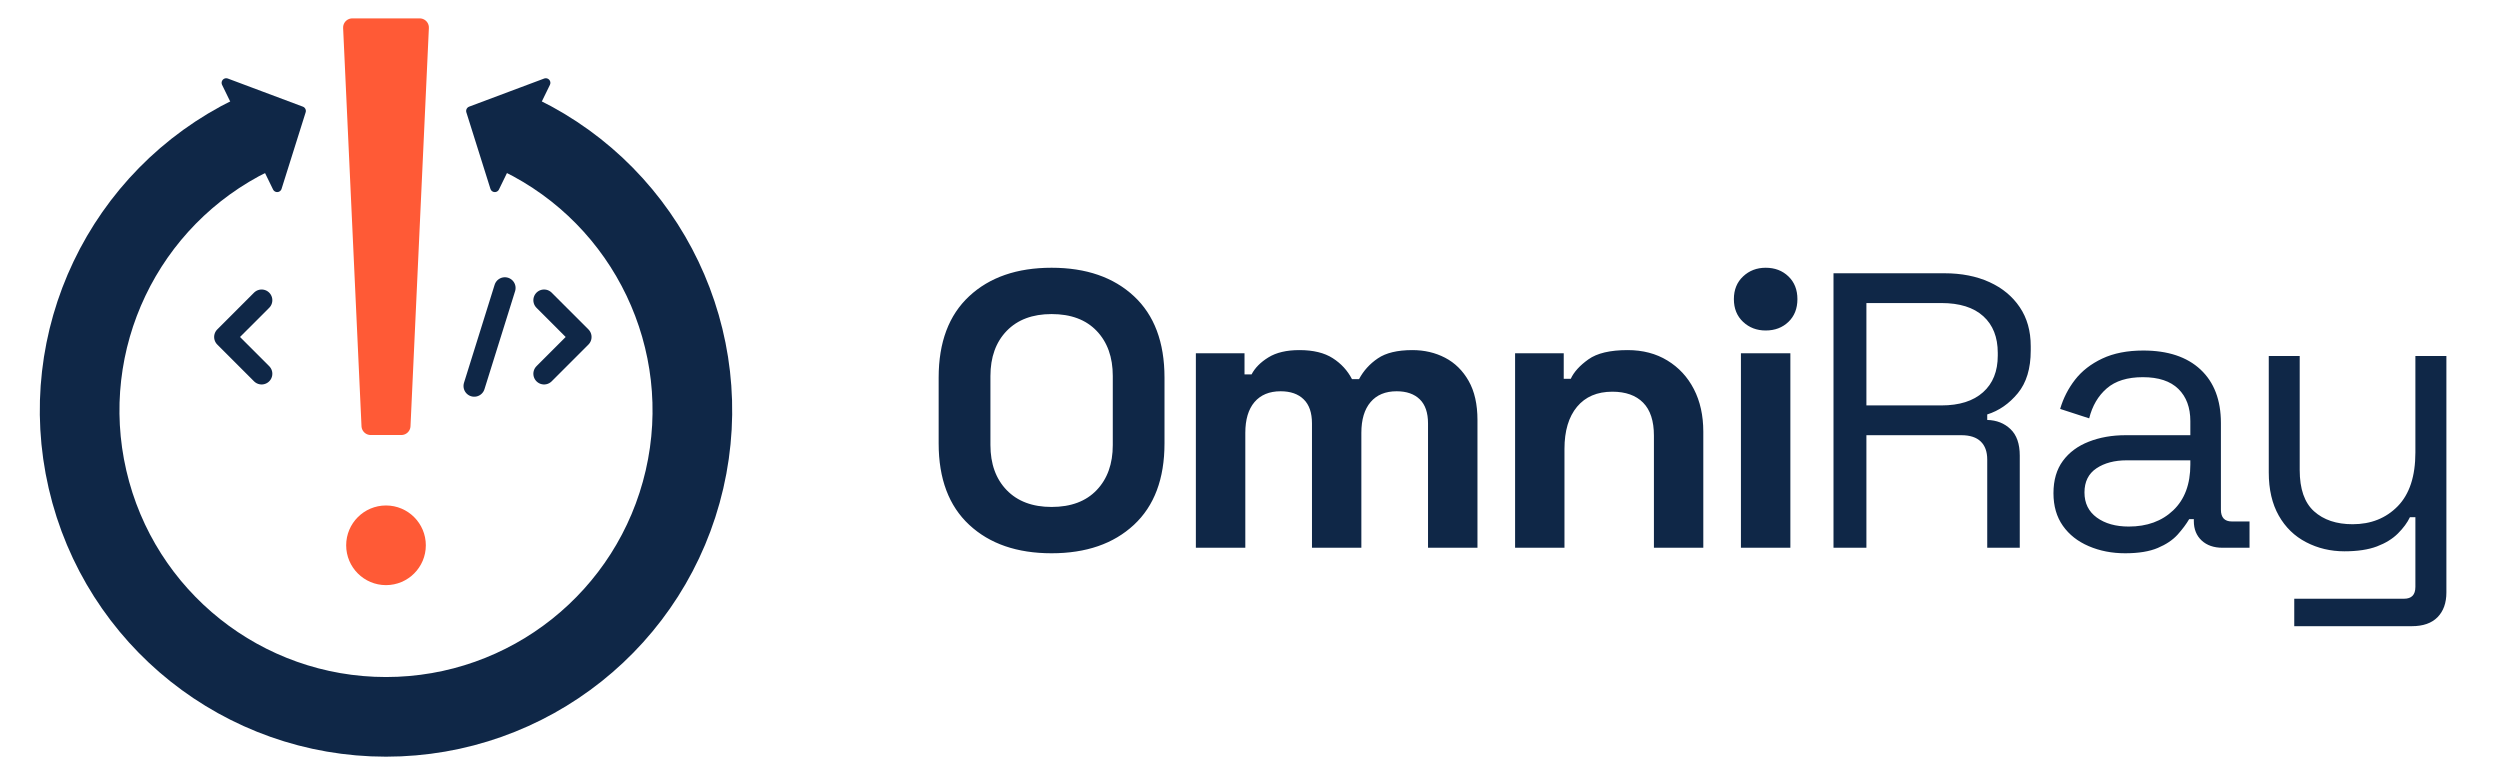
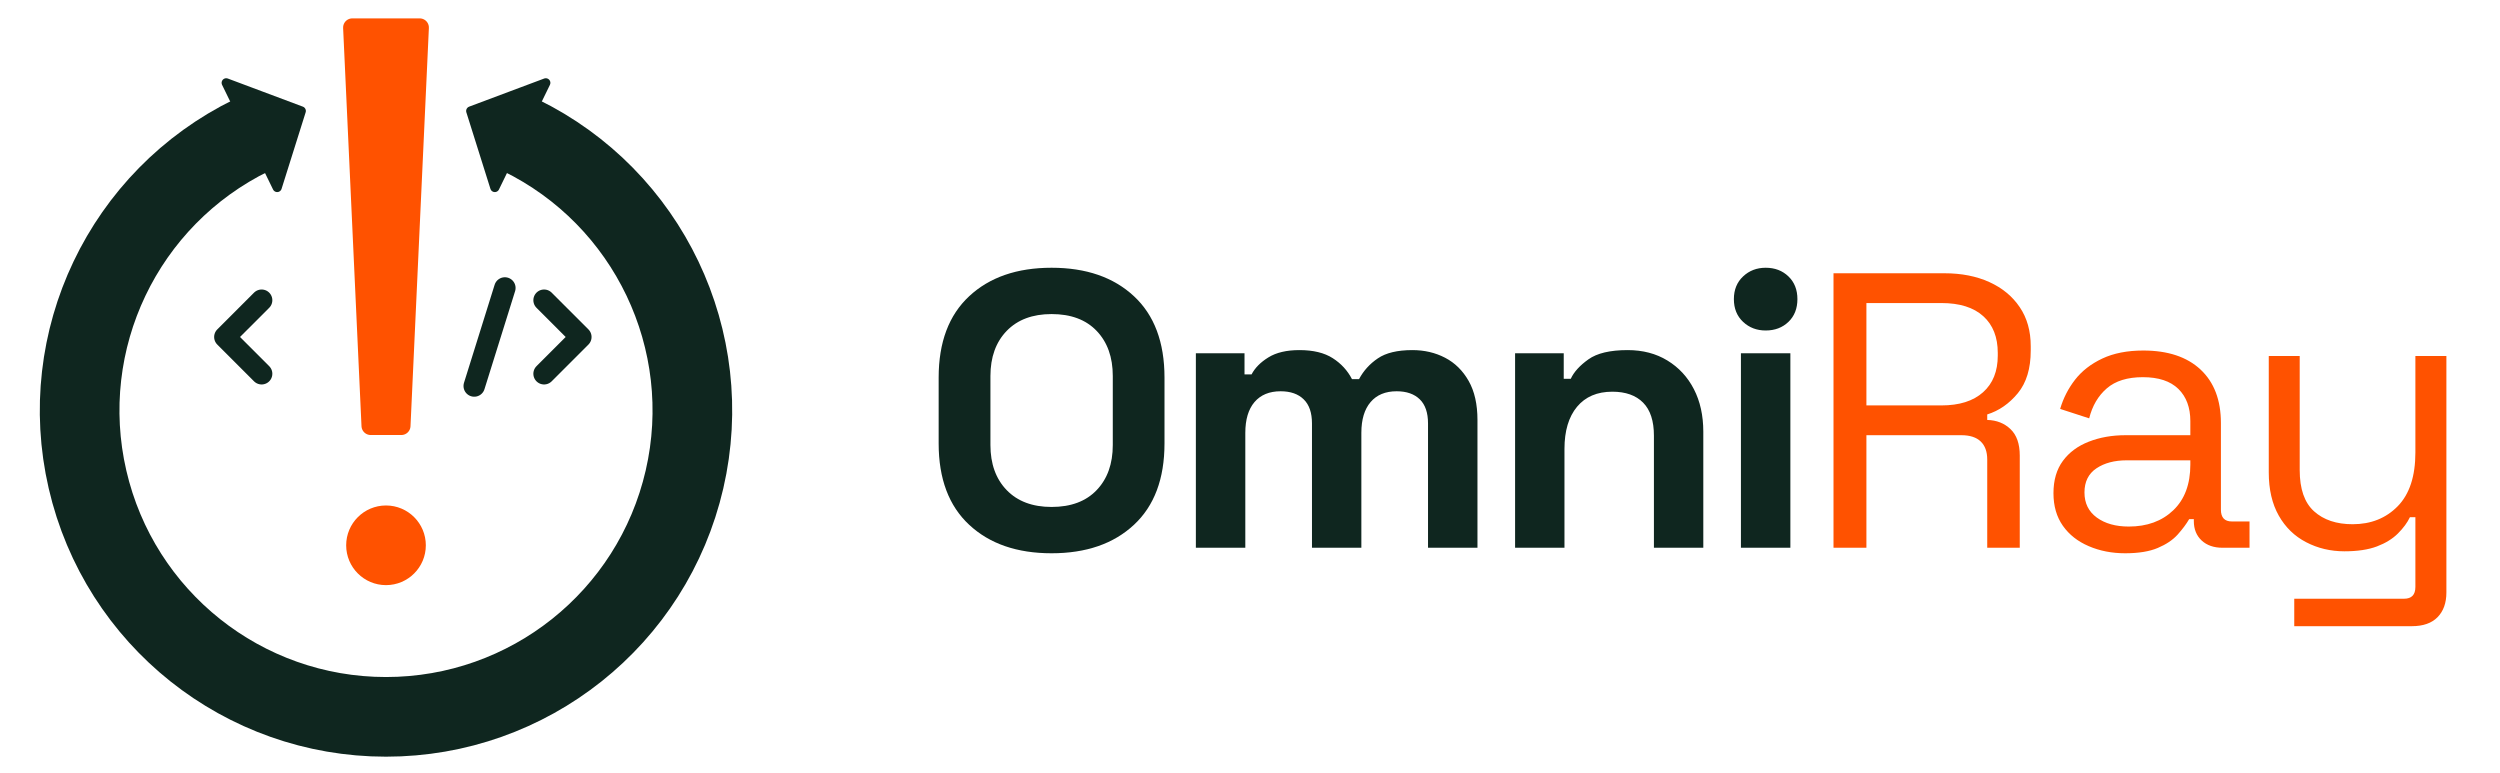
<svg xmlns="http://www.w3.org/2000/svg" viewBox="0 0 408.03 126" width="408.03" height="126" role="img" aria-label="OmniRay">
  <g transform="translate(3 1)">
-     <path d="M81.92 21.06A50 50 0 1 1 38.08 21.06" fill="none" stroke="#0F2747" stroke-width="13" />
-     <polygon points="86.08,12.52 77.76,29.6 73.83,17.11" fill="#0F2747" stroke="#0F2747" stroke-width="1.5" stroke-linejoin="round" />
-     <polygon points="33.92,12.52 42.24,29.6 46.17,17.11" fill="#0F2747" stroke="#0F2747" stroke-width="1.5" stroke-linejoin="round" />
-     <polygon points="54.5,3.5 65.5,3.5 62.5,68.5 57.5,68.5" fill="#FF5A36" stroke="#FF5A36" stroke-width="3" stroke-linejoin="round" />
-     <circle cx="60" cy="88" r="6.5" fill="#FF5A36" />
-     <g fill="none" stroke="#0F2747" stroke-width="3.5" stroke-linecap="round" stroke-linejoin="round">
+     <path d="M81.92 21.06A50 50 0 1 1 38.08 21.06" fill="none" stroke="#0F261F" stroke-width="13" />
+     <polygon points="86.08,12.52 77.76,29.6 73.83,17.11" fill="#0F261F" stroke="#0F261F" stroke-width="1.5" stroke-linejoin="round" />
+     <polygon points="33.92,12.52 42.24,29.6 46.17,17.11" fill="#0F261F" stroke="#0F261F" stroke-width="1.5" stroke-linejoin="round" />
+     <polygon points="54.5,3.5 65.5,3.5 62.5,68.5 57.5,68.5" fill="#FF5200" stroke="#FF5200" stroke-width="3" stroke-linejoin="round" />
+     <circle cx="60" cy="88" r="6.5" fill="#FF5200" />
+     <g fill="none" stroke="#0F261F" stroke-width="3.5" stroke-linecap="round" stroke-linejoin="round">
      <polyline points="39.7,48 33.7,54 39.7,60" />
      <line x1="74.4" y1="62" x2="79.4" y2="46" />
      <polyline points="85.8,48 91.8,54 85.8,60" />
    </g>
  </g>
-   <path d="M171.63 90.3Q163.18 90.3 158.19 85.66Q153.2 81.02 153.2 72.38V61.62Q153.2 52.98 158.19 48.34Q163.18 43.7 171.63 43.7Q180.08 43.7 185.07 48.34Q190.06 52.98 190.06 61.62V72.38Q190.06 81.02 185.07 85.66Q180.08 90.3 171.63 90.3ZM171.63 82.74Q176.37 82.74 178.99 79.99Q181.62 77.24 181.62 72.63V61.37Q181.62 56.76 178.99 54.01Q176.37 51.26 171.63 51.26Q166.96 51.26 164.3 54.01Q161.65 56.76 161.65 61.37V72.63Q161.65 77.24 164.3 79.99Q166.96 82.74 171.63 82.74Z M195.18 89.4V57.66H203.12V61.11H204.27Q205.1 59.51 207.02 58.33Q208.94 57.14 212.08 57.14Q215.47 57.14 217.52 58.46Q219.57 59.77 220.66 61.88H221.81Q222.9 59.83 224.88 58.49Q226.86 57.14 230.51 57.14Q233.46 57.14 235.86 58.39Q238.26 59.64 239.7 62.17Q241.14 64.7 241.14 68.54V89.4H233.07V69.11Q233.07 66.49 231.73 65.18Q230.38 63.86 227.95 63.86Q225.2 63.86 223.7 65.62Q222.19 67.38 222.19 70.65V89.4H214.13V69.11Q214.13 66.49 212.78 65.18Q211.44 63.86 209.01 63.86Q206.26 63.86 204.75 65.62Q203.25 67.38 203.25 70.65V89.4Z M247.28 89.4V57.66H255.22V61.82H256.37Q257.14 60.15 259.25 58.65Q261.36 57.14 265.65 57.14Q269.36 57.14 272.14 58.84Q274.93 60.54 276.46 63.51Q278 66.49 278 70.46V89.4H269.94V71.1Q269.94 67.51 268.18 65.72Q266.42 63.93 263.15 63.93Q259.44 63.93 257.39 66.39Q255.34 68.86 255.34 73.27V89.4Z M284.14 89.4V57.66H292.21V89.4ZM288.18 53.94Q286 53.94 284.5 52.54Q282.99 51.13 282.99 48.82Q282.99 46.52 284.5 45.11Q286 43.7 288.18 43.7Q290.42 43.7 291.89 45.11Q293.36 46.52 293.36 48.82Q293.36 51.13 291.89 52.54Q290.42 53.94 288.18 53.94Z M299.25 89.4V44.6H317.36Q321.52 44.6 324.69 46.04Q327.86 47.48 329.65 50.14Q331.44 52.79 331.44 56.5V57.21Q331.44 61.62 329.33 64.18Q327.22 66.74 324.34 67.64V68.54Q326.64 68.6 328.14 70.04Q329.65 71.48 329.65 74.36V89.4H324.34V75Q324.34 73.08 323.28 72.06Q322.22 71.03 320.11 71.03H304.62V89.4ZM304.62 66.17H316.85Q321.26 66.17 323.66 64.02Q326.06 61.88 326.06 58.04V57.59Q326.06 53.75 323.7 51.61Q321.33 49.46 316.85 49.46H304.62Z M346.86 90.3Q343.6 90.3 340.91 89.14Q338.22 87.99 336.69 85.82Q335.15 83.64 335.15 80.5Q335.15 77.3 336.69 75.22Q338.22 73.14 340.91 72.09Q343.6 71.03 346.93 71.03H357.49V68.73Q357.49 65.4 355.54 63.48Q353.58 61.56 349.74 61.56Q345.97 61.56 343.86 63.38Q341.74 65.21 340.98 68.28L336.24 66.74Q337.01 64.12 338.67 61.98Q340.34 59.83 343.12 58.52Q345.9 57.21 349.81 57.21Q355.82 57.21 359.15 60.31Q362.48 63.42 362.48 69.05V83.19Q362.48 85.11 364.27 85.11H367.15V89.4H362.74Q360.62 89.4 359.34 88.22Q358.06 87.03 358.06 85.05V84.73H357.3Q356.59 85.94 355.41 87.26Q354.22 88.57 352.18 89.43Q350.13 90.3 346.86 90.3ZM347.44 85.94Q351.92 85.94 354.7 83.29Q357.49 80.63 357.49 75.83V75.13H347.12Q344.11 75.13 342.16 76.44Q340.21 77.75 340.21 80.38Q340.21 83 342.22 84.47Q344.24 85.94 347.44 85.94Z M374.45 102.2V97.72H392.37Q394.22 97.72 394.22 95.8V84.41H393.33Q392.69 85.75 391.38 87.06Q390.06 88.38 387.95 89.18Q385.84 89.98 382.64 89.98Q379.25 89.98 376.4 88.5Q373.55 87.03 371.92 84.15Q370.29 81.27 370.29 77.11V58.1H375.34V76.73Q375.34 81.34 377.68 83.45Q380.02 85.56 383.98 85.56Q388.46 85.56 391.34 82.62Q394.22 79.67 394.22 73.85V58.1H399.28V96.7Q399.28 99.26 397.84 100.73Q396.4 102.2 393.65 102.2Z" fill="#0F2747" />
+   <path d="M171.63 90.3Q163.18 90.3 158.19 85.66Q153.2 81.02 153.2 72.38V61.62Q153.2 52.98 158.19 48.34Q163.18 43.7 171.63 43.7Q180.08 43.7 185.07 48.34Q190.06 52.98 190.06 61.62V72.38Q190.06 81.02 185.07 85.66Q180.08 90.3 171.63 90.3ZM171.63 82.74Q176.37 82.74 178.99 79.99Q181.62 77.24 181.62 72.63V61.37Q181.62 56.76 178.99 54.01Q176.37 51.26 171.63 51.26Q166.96 51.26 164.3 54.01Q161.65 56.76 161.65 61.37V72.63Q161.65 77.24 164.3 79.99Q166.96 82.74 171.63 82.74Z M195.18 89.4V57.66H203.12V61.11H204.27Q205.1 59.51 207.02 58.33Q208.94 57.14 212.08 57.14Q215.47 57.14 217.52 58.46Q219.57 59.77 220.66 61.88H221.81Q222.9 59.83 224.88 58.49Q226.86 57.14 230.51 57.14Q233.46 57.14 235.86 58.39Q238.26 59.64 239.7 62.17Q241.14 64.7 241.14 68.54V89.4H233.07V69.11Q233.07 66.49 231.73 65.18Q230.38 63.86 227.95 63.86Q225.2 63.86 223.7 65.62Q222.19 67.38 222.19 70.65V89.4H214.13V69.11Q214.13 66.49 212.78 65.18Q211.44 63.86 209.01 63.86Q206.26 63.86 204.75 65.62Q203.25 67.38 203.25 70.65V89.4Z M247.28 89.4V57.66H255.22V61.82H256.37Q257.14 60.15 259.25 58.65Q261.36 57.14 265.65 57.14Q269.36 57.14 272.14 58.84Q274.93 60.54 276.46 63.51Q278 66.49 278 70.46V89.4H269.94V71.1Q269.94 67.51 268.18 65.72Q266.42 63.93 263.15 63.93Q259.44 63.93 257.39 66.39Q255.34 68.86 255.34 73.27V89.4Z M284.14 89.4V57.66H292.21V89.4ZM288.18 53.94Q286 53.94 284.5 52.54Q282.99 51.13 282.99 48.82Q282.99 46.52 284.5 45.11Q286 43.7 288.18 43.7Q290.42 43.7 291.89 45.11Q293.36 46.52 293.36 48.82Q293.36 51.13 291.89 52.54Q290.42 53.94 288.18 53.94Z" fill="#0F261F" />
+   <path d="M299.25 89.4V44.6H317.36Q321.52 44.6 324.69 46.04Q327.86 47.48 329.65 50.14Q331.44 52.79 331.44 56.5V57.21Q331.44 61.62 329.33 64.18Q327.22 66.74 324.34 67.64V68.54Q326.64 68.6 328.14 70.04Q329.65 71.48 329.65 74.36V89.4H324.34V75Q324.34 73.08 323.28 72.06Q322.22 71.03 320.11 71.03H304.62V89.4ZM304.62 66.17H316.85Q321.26 66.17 323.66 64.02Q326.06 61.88 326.06 58.04V57.59Q326.06 53.75 323.7 51.61Q321.33 49.46 316.85 49.46H304.62Z M346.86 90.3Q343.6 90.3 340.91 89.14Q338.22 87.99 336.69 85.82Q335.15 83.64 335.15 80.5Q335.15 77.3 336.69 75.22Q338.22 73.14 340.91 72.09Q343.6 71.03 346.93 71.03H357.49V68.73Q357.49 65.4 355.54 63.48Q353.58 61.56 349.74 61.56Q345.97 61.56 343.86 63.38Q341.74 65.21 340.98 68.28L336.24 66.74Q337.01 64.12 338.67 61.98Q340.34 59.83 343.12 58.52Q345.9 57.21 349.81 57.21Q355.82 57.21 359.15 60.31Q362.48 63.42 362.48 69.05V83.19Q362.48 85.11 364.27 85.11H367.15V89.4H362.74Q360.62 89.4 359.34 88.22Q358.06 87.03 358.06 85.05V84.73H357.3Q356.59 85.94 355.41 87.26Q354.22 88.57 352.18 89.43Q350.13 90.3 346.86 90.3ZM347.44 85.94Q351.92 85.94 354.7 83.29Q357.49 80.63 357.49 75.83V75.13H347.12Q344.11 75.13 342.16 76.44Q340.21 77.75 340.21 80.38Q340.21 83 342.22 84.47Q344.24 85.94 347.44 85.94Z M374.45 102.2V97.72H392.37Q394.22 97.72 394.22 95.8V84.41H393.33Q392.69 85.75 391.38 87.06Q390.06 88.38 387.95 89.18Q385.84 89.98 382.64 89.98Q379.25 89.98 376.4 88.5Q373.55 87.03 371.92 84.15Q370.29 81.27 370.29 77.11V58.1H375.34V76.73Q375.34 81.34 377.68 83.45Q380.02 85.56 383.98 85.56Q388.46 85.56 391.34 82.62Q394.22 79.67 394.22 73.85V58.1H399.28V96.7Q399.28 99.26 397.84 100.73Q396.4 102.2 393.65 102.2Z" fill="#FF5200" />
</svg>
